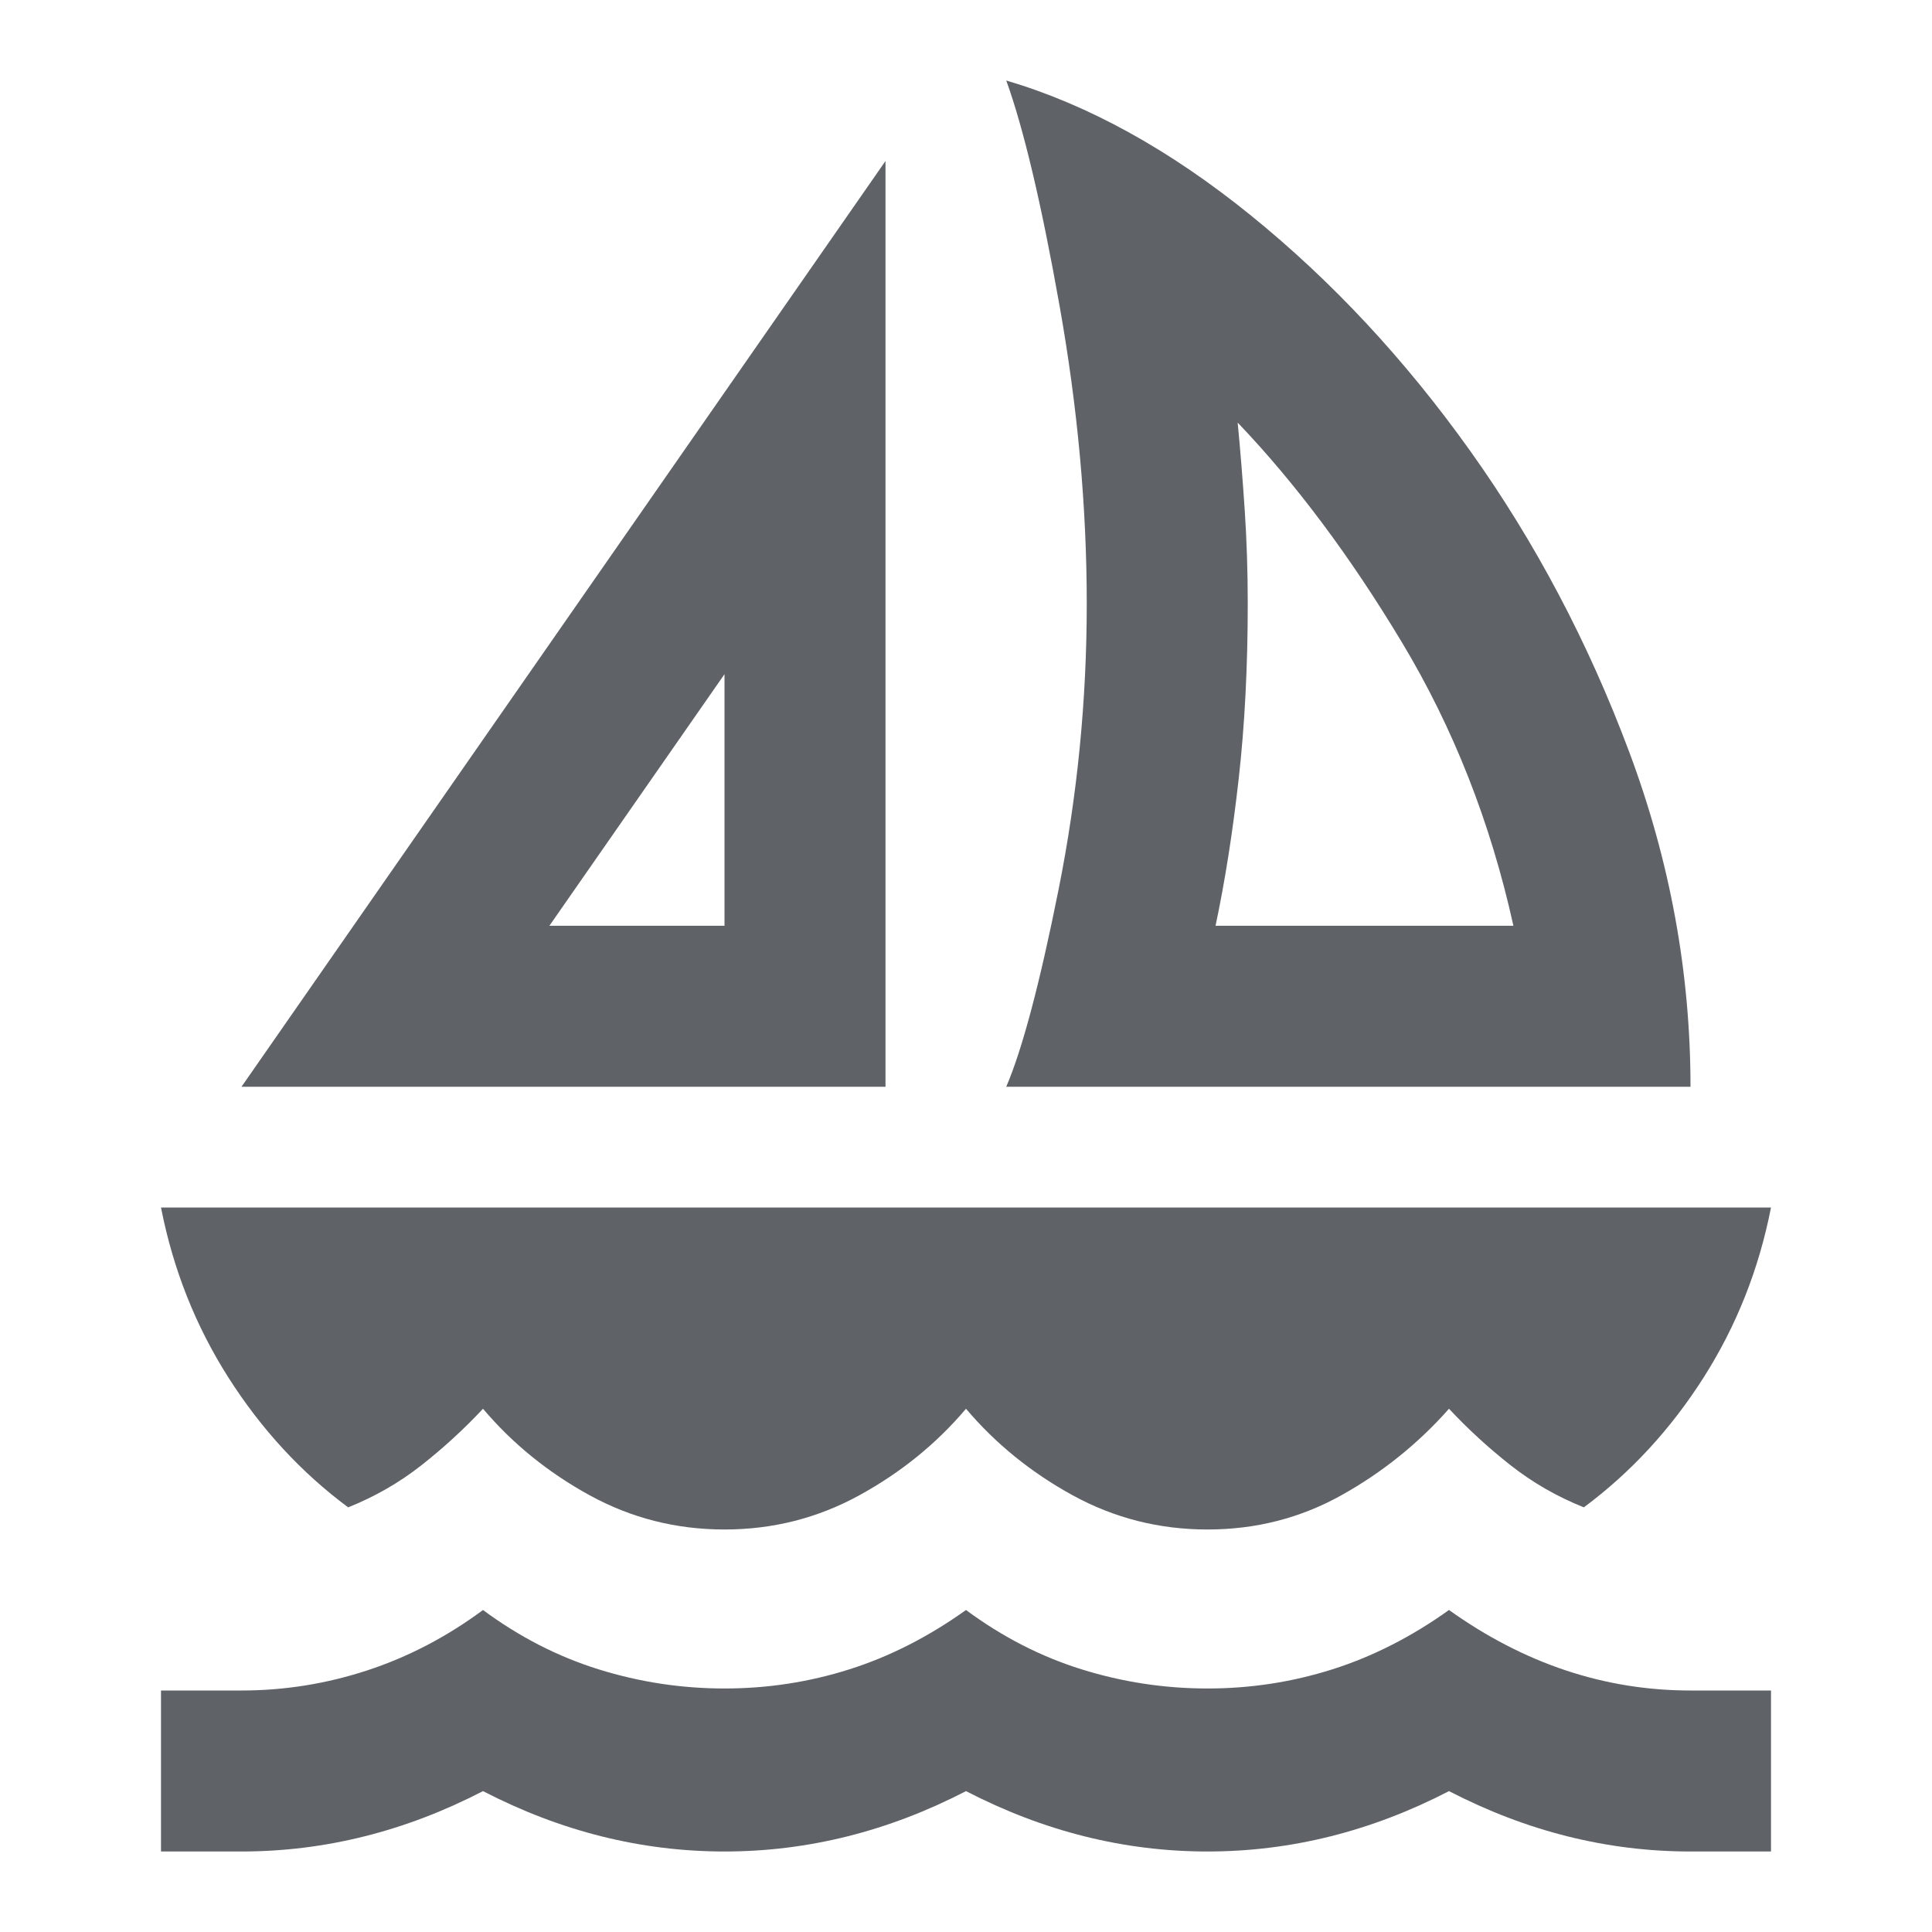
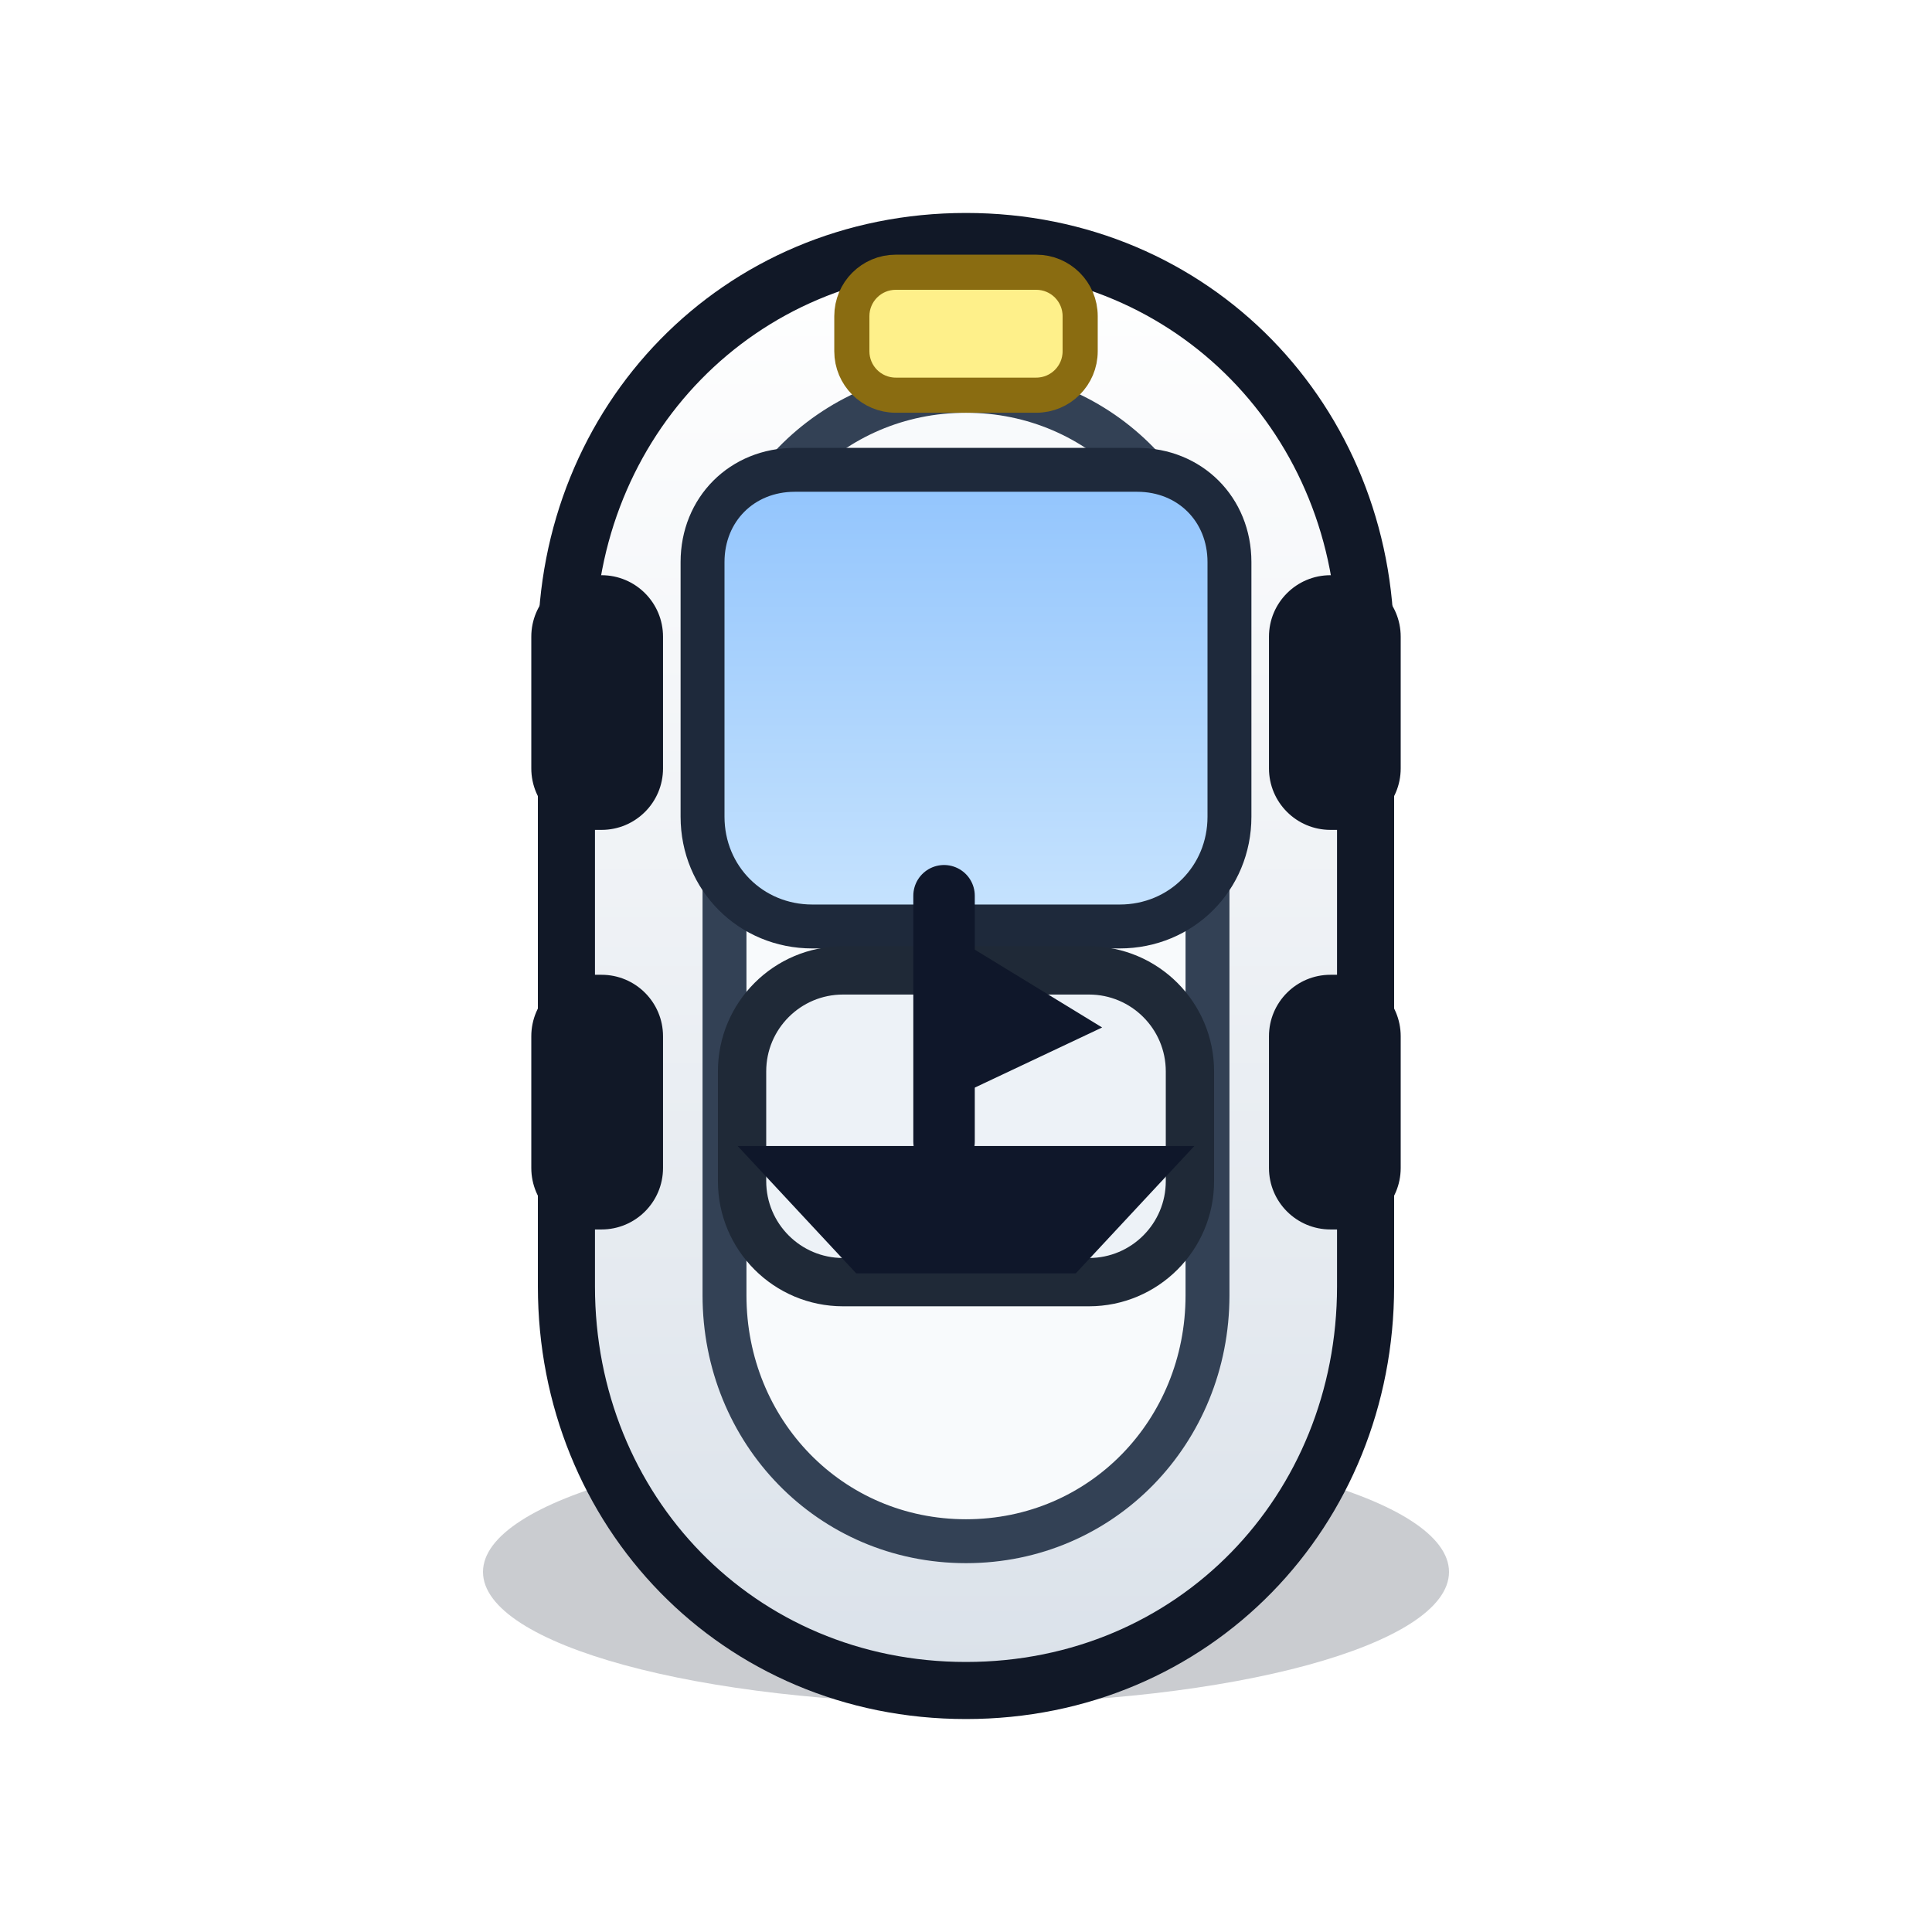
- <svg xmlns="http://www.w3.org/2000/svg" height="24px" viewBox="0 -960 960 960" width="24px" fill="#5f6368">
-   <path d="m120-420 320-460v460H120Zm153-80h87v-125l-87 125Zm227 80q12-28 26-98t14-142q0-72-13.5-148T500-920q61 18 121.5 67t109 117q48.5 68 79 149.5T840-420H500Zm104-80h148q-17-77-55.5-141T615-750q2 21 3.5 43.5T620-660q0 47-4.5 87T604-500ZM360-200q-36 0-67-17t-53-43q-14 15-30.5 28T173-211q-35-26-59.5-64.5T80-360h800q-9 46-33.5 84.5T787-211q-20-8-36.5-21T720-260q-23 26-53.5 43T600-200q-36 0-67-17t-53-43q-22 26-53 43t-67 17ZM80-40v-80h40q32 0 62.5-10t57.5-30q27 20 57.5 29.5T360-121q32 0 62-9.5t58-29.5q27 20 57.5 29.5T600-121q32 0 62-9.5t58-29.5q28 20 58 30t62 10h40v80h-40q-31 0-61-7.5T720-70q-29 15-59 22.5T600-40q-31 0-61-7.5T480-70q-29 15-59 22.5T360-40q-31 0-61-7.5T240-70q-29 15-59 22.5T120-40H80Zm280-460Zm244 0Z" />
+ <svg xmlns="http://www.w3.org/2000/svg" width="44" height="44" viewBox="0 0 44 44">
+   <defs>
+     <linearGradient id="body" x1="22" y1="6" x2="22" y2="38" gradientUnits="userSpaceOnUse">
+       <stop offset="0" stop-color="#ffffff" />
+       <stop offset="1" stop-color="#dbe2ea" />
+     </linearGradient>
+     <linearGradient id="glass" x1="22" y1="11" x2="22" y2="26" gradientUnits="userSpaceOnUse">
+       <stop offset="0" stop-color="#93c5fd" />
+       <stop offset="1" stop-color="#e0f2fe" />
+     </linearGradient>
+   </defs>
+   <ellipse cx="22" cy="35.8" rx="11" ry="3" fill="#0f172a" fill-opacity="0.22" />
+   <path d="M22 5.5C16.8 5.5 12.9 9.6 12.9 14.7V29.3C12.9 34.4 16.8 38.5 22 38.5C27.2 38.5 31.1 34.4 31.1 29.3V14.7C31.1 9.6 27.2 5.5 22 5.5Z" fill="url(#body)" stroke="#111827" stroke-width="1.3" />
+   <path d="M22 8.9C18.9 8.9 16.5 11.4 16.5 14.5V29.5C16.5 32.6 18.9 35.1 22 35.1C25.1 35.1 27.5 32.6 27.5 29.5V14.5C27.5 11.4 25.1 8.9 22 8.9Z" fill="#f8fafc" stroke="#334155" stroke-width="1" />
+   <path d="M18.1 10.7H25.9C27.1 10.7 28 11.6 28 12.8V18.6C28 20 26.9 21.1 25.5 21.1H18.5C17.1 21.1 16 20 16 18.6V12.8C16 11.6 16.9 10.7 18.1 10.7Z" fill="url(#glass)" stroke="#1e293b" stroke-width="1" />
+   <rect x="16.9" y="22.1" width="10.2" height="7.1" rx="2.3" fill="#edf2f7" stroke="#1f2937" stroke-width="1.1" />
+   <rect x="19.4" y="6.2" width="5.2" height="2.8" rx="1" fill="#fef08a" stroke="#8a6c11" stroke-width="0.8" />
+   <rect x="12.1" y="13.1" width="3" height="5.8" rx="1.4" fill="#111827" />
+   <rect x="28.9" y="13.1" width="3" height="5.8" rx="1.4" fill="#111827" />
+   <rect x="12.1" y="22.2" width="3" height="5.8" rx="1.4" fill="#111827" />
+   <rect x="28.9" y="22.2" width="3" height="5.8" rx="1.4" fill="#111827" />
+   <path d="M16.8 26.1H27.2L24.5 29H19.5L16.8 26.1Z" fill="#0f172a" />
+   <path d="M21.5 20.4V26" stroke="#0f172a" stroke-width="1.4" stroke-linecap="round" />
+   <path d="M21.5 21.2L25.1 23.4L21.5 25.1V21.2Z" fill="#0f172a" />
</svg>
